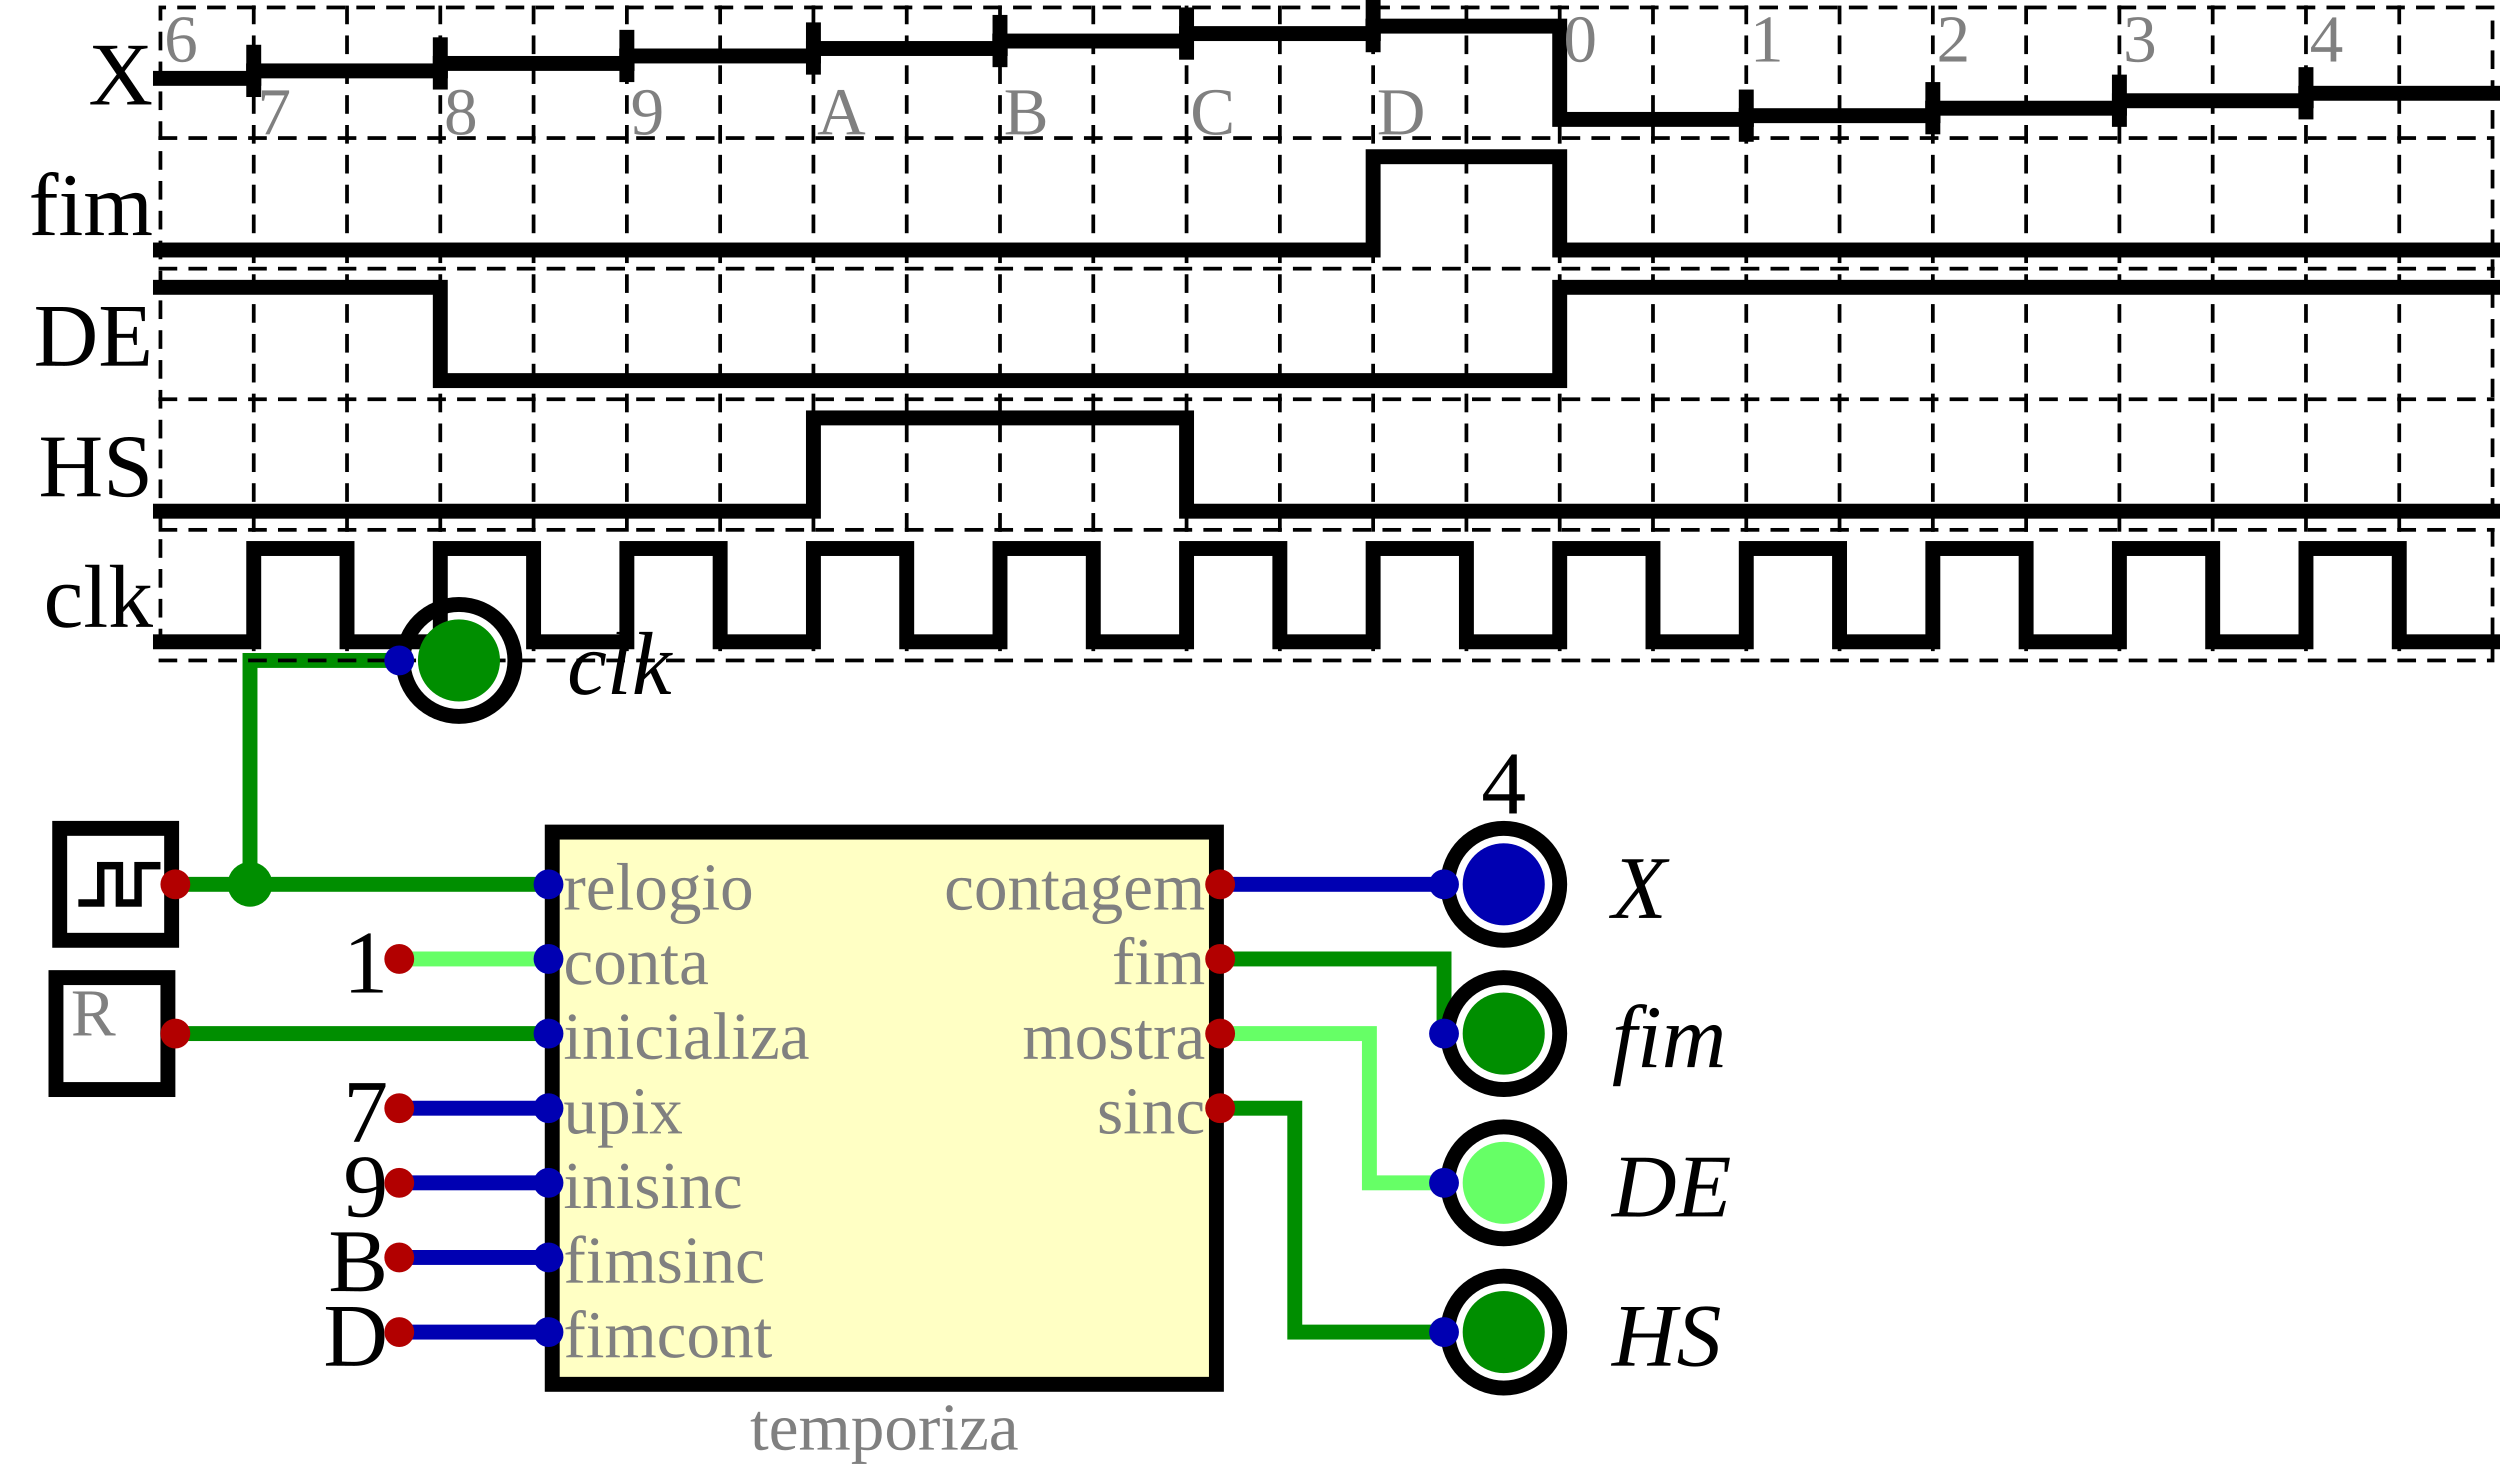
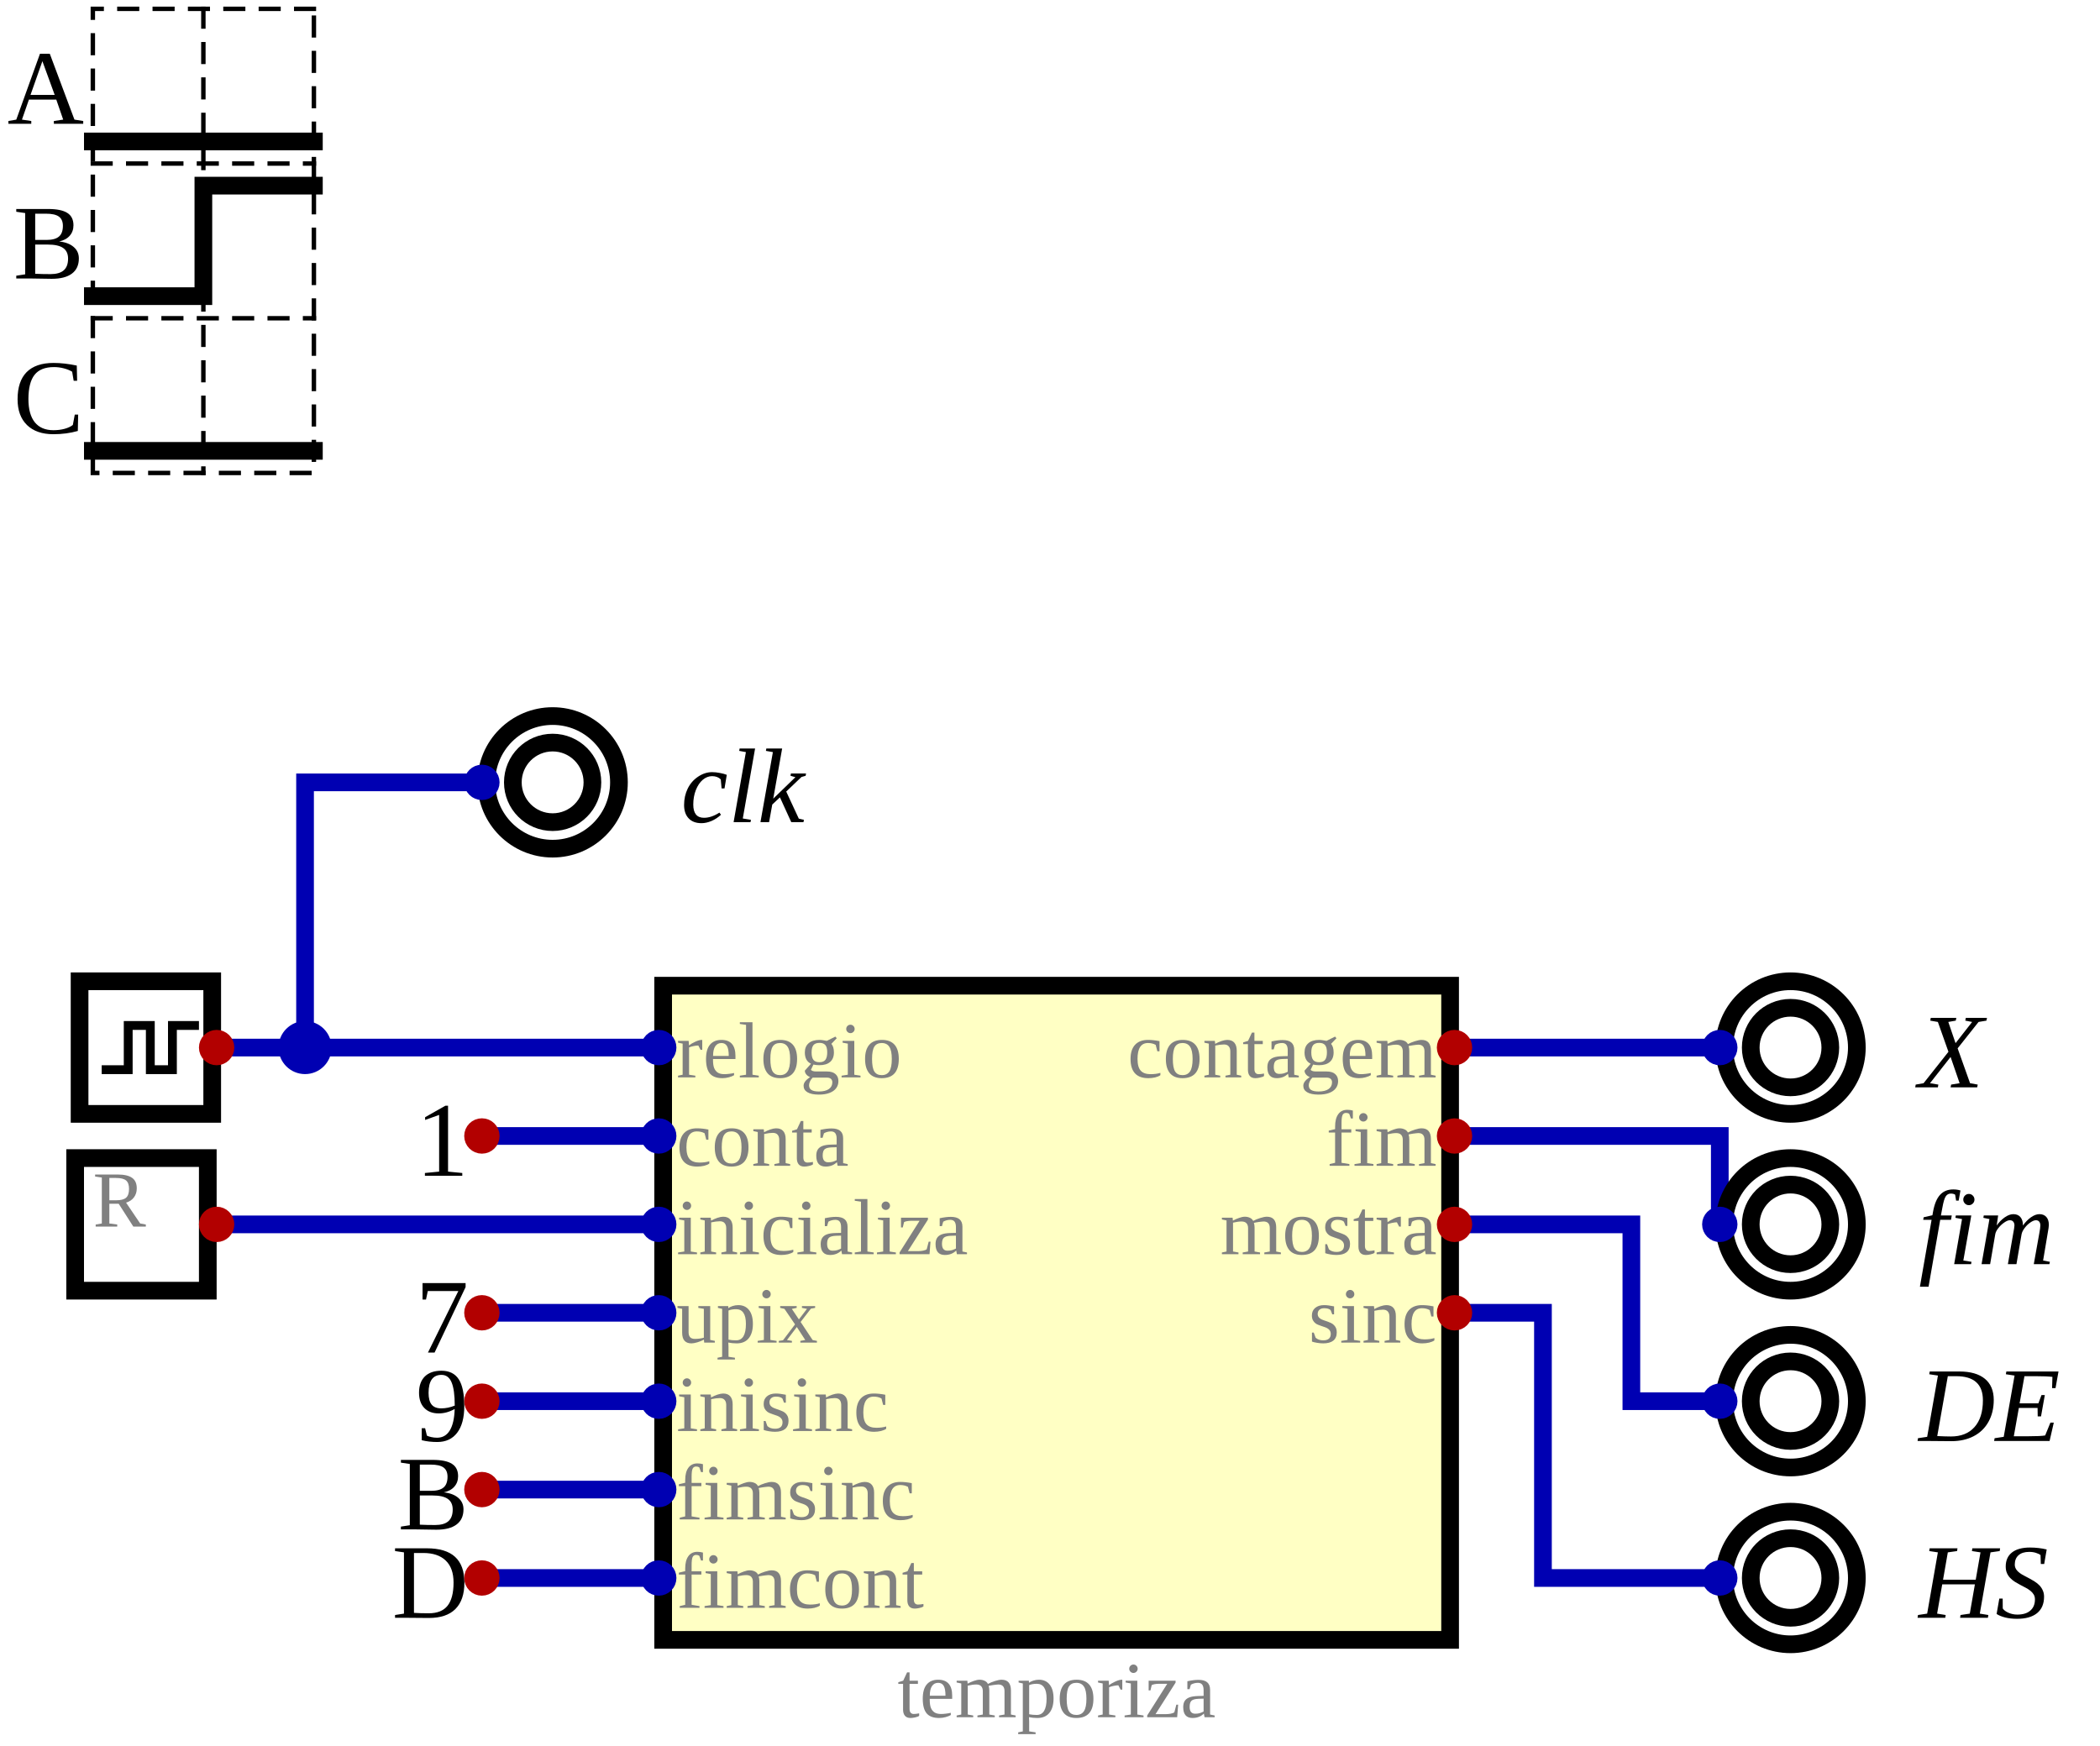
- <svg xmlns="http://www.w3.org/2000/svg" width="100.5mm" height="59.25mm" viewBox="513 43 670 395">
+ <svg xmlns="http://www.w3.org/2000/svg" width="71.25mm" height="59.25mm" viewBox="511 43 475 395">
  <g stroke-linecap="square">
-     <path d="M 560,320 L 660,320" stroke="#008e00" stroke-width="4.0" fill="none" />
-     <path d="M 840,340 L 860,340 L 860,400 L 900,400" stroke="#008e00" stroke-width="4.0" fill="none" />
-     <path d="M 560,280 L 580,280 L 660,280" stroke="#008e00" stroke-width="4.0" fill="none" />
-     <path d="M 840,300 L 900,300 L 900,320" stroke="#008e00" stroke-width="4.0" fill="none" />
-     <path d="M 580,280 L 580,220 L 620,220" stroke="#008e00" stroke-width="4.0" fill="none" />
-     <path d="M 556,80 L 1181,80" stroke-dasharray="4.0,4.0" stroke="#000000" stroke-width="1.0" fill="none" />
-     <path d="M 556,115 L 1181,115" stroke-dasharray="4.0,4.0" stroke="#000000" stroke-width="1.0" fill="none" />
-     <path d="M 556,150 L 1181,150" stroke-dasharray="4.0,4.0" stroke="#000000" stroke-width="1.0" fill="none" />
-     <path d="M 556,185 L 1181,185" stroke-dasharray="4.0,4.0" stroke="#000000" stroke-width="1.0" fill="none" />
-     <path d="M 1181,45 L 556,45 L 556,220 L 1181,220 Z" stroke-dasharray="4.0,4.0" stroke="#000000" stroke-width="1.0" fill="none" />
-     <path d="M 581,45 L 581,220" stroke-dasharray="4.0,4.0" stroke="#000000" stroke-width="1.0" fill="none" />
-     <path d="M 606,45 L 606,220" stroke-dasharray="4.0,4.0" stroke="#000000" stroke-width="1.0" fill="none" />
-     <path d="M 631,45 L 631,220" stroke-dasharray="4.0,4.0" stroke="#000000" stroke-width="1.0" fill="none" />
-     <path d="M 656,45 L 656,220" stroke-dasharray="4.0,4.0" stroke="#000000" stroke-width="1.0" fill="none" />
-     <path d="M 681,45 L 681,220" stroke-dasharray="4.0,4.0" stroke="#000000" stroke-width="1.0" fill="none" />
-     <path d="M 706,45 L 706,220" stroke-dasharray="4.0,4.0" stroke="#000000" stroke-width="1.0" fill="none" />
-     <path d="M 731,45 L 731,220" stroke-dasharray="4.0,4.0" stroke="#000000" stroke-width="1.0" fill="none" />
-     <path d="M 756,45 L 756,220" stroke-dasharray="4.0,4.0" stroke="#000000" stroke-width="1.0" fill="none" />
-     <path d="M 781,45 L 781,220" stroke-dasharray="4.0,4.0" stroke="#000000" stroke-width="1.0" fill="none" />
-     <path d="M 806,45 L 806,220" stroke-dasharray="4.0,4.0" stroke="#000000" stroke-width="1.0" fill="none" />
-     <path d="M 831,45 L 831,220" stroke-dasharray="4.0,4.0" stroke="#000000" stroke-width="1.0" fill="none" />
-     <path d="M 856,45 L 856,220" stroke-dasharray="4.0,4.0" stroke="#000000" stroke-width="1.0" fill="none" />
-     <path d="M 881,45 L 881,220" stroke-dasharray="4.0,4.0" stroke="#000000" stroke-width="1.0" fill="none" />
-     <path d="M 906,45 L 906,220" stroke-dasharray="4.0,4.0" stroke="#000000" stroke-width="1.0" fill="none" />
-     <path d="M 931,45 L 931,220" stroke-dasharray="4.0,4.0" stroke="#000000" stroke-width="1.0" fill="none" />
-     <path d="M 956,45 L 956,220" stroke-dasharray="4.0,4.0" stroke="#000000" stroke-width="1.0" fill="none" />
-     <path d="M 981,45 L 981,220" stroke-dasharray="4.0,4.0" stroke="#000000" stroke-width="1.0" fill="none" />
-     <path d="M 1006,45 L 1006,220" stroke-dasharray="4.0,4.0" stroke="#000000" stroke-width="1.0" fill="none" />
-     <path d="M 1031,45 L 1031,220" stroke-dasharray="4.0,4.0" stroke="#000000" stroke-width="1.0" fill="none" />
-     <path d="M 1056,45 L 1056,220" stroke-dasharray="4.0,4.0" stroke="#000000" stroke-width="1.0" fill="none" />
-     <path d="M 1081,45 L 1081,220" stroke-dasharray="4.0,4.0" stroke="#000000" stroke-width="1.0" fill="none" />
-     <path d="M 1106,45 L 1106,220" stroke-dasharray="4.0,4.0" stroke="#000000" stroke-width="1.0" fill="none" />
-     <path d="M 1131,45 L 1131,220" stroke-dasharray="4.0,4.0" stroke="#000000" stroke-width="1.0" fill="none" />
-     <path d="M 1156,45 L 1156,220" stroke-dasharray="4.0,4.0" stroke="#000000" stroke-width="1.0" fill="none" />
+     <path d="M 532,80 L 582,80" stroke-dasharray="4.0,4.0" stroke="#000000" stroke-width="1.0" fill="none" />
+     <path d="M 532,115 L 582,115" stroke-dasharray="4.0,4.0" stroke="#000000" stroke-width="1.0" fill="none" />
+     <path d="M 582,45 L 532,45 L 532,150 L 582,150 Z" stroke-dasharray="4.0,4.0" stroke="#000000" stroke-width="1.0" fill="none" />
+     <path d="M 557,45 L 557,150" stroke-dasharray="4.0,4.0" stroke="#000000" stroke-width="1.0" fill="none" />
+     <path d="M 532,75 L 557,75 L 582,75" stroke="#000000" stroke-width="4.0" fill="none" />
+     <path d="M 532,110 L 557,110 L 557,85 L 582,85" stroke="#000000" stroke-width="4.0" fill="none" />
+     <path d="M 532,145 L 557,145 L 582,145" stroke="#000000" stroke-width="4.0" fill="none" />
+     <path d="M 560,320 L 660,320" stroke="#0000b2" stroke-width="4.0" fill="none" />
+     <path d="M 840,320 L 880,320 L 880,360 L 900,360" stroke="#0000b2" stroke-width="4.0" fill="none" />
    <path d="M 620,400 L 660,400" stroke="#0000b2" stroke-width="4.0" fill="none" />
    <path d="M 620,340 L 660,340" stroke="#0000b2" stroke-width="4.0" fill="none" />
+     <path d="M 840,340 L 860,340 L 860,400 L 900,400" stroke="#0000b2" stroke-width="4.0" fill="none" />
+     <path d="M 560,280 L 580,280 L 660,280" stroke="#0000b2" stroke-width="4.0" fill="none" />
    <path d="M 840,280 L 900,280" stroke="#0000b2" stroke-width="4.0" fill="none" />
    <path d="M 620,360 L 660,360" stroke="#0000b2" stroke-width="4.0" fill="none" />
+     <path d="M 620,300 L 660,300" stroke="#0000b2" stroke-width="4.0" fill="none" />
+     <path d="M 840,300 L 900,300 L 900,320" stroke="#0000b2" stroke-width="4.0" fill="none" />
    <path d="M 620,380 L 660,380" stroke="#0000b2" stroke-width="4.0" fill="none" />
-     <path d="M 840,320 L 880,320 L 880,360 L 900,360" stroke="#66ff66" stroke-width="4.0" fill="none" />
-     <path d="M 620,300 L 660,300" stroke="#66ff66" stroke-width="4.0" fill="none" />
-     <path d="M 556,64 L 581,64 L 581,62 L 606,62 L 631,62 L 631,60 L 656,60 L 681,60 L 681,58 L 706,58 L 731,58 L 731,56 L 756,56 L 781,56 L 781,54 L 806,54 L 831,54 L 831,52 L 856,52 L 881,52 L 881,50 L 906,50 L 931,50 L 931,75 L 956,75 L 981,75 L 981,74 L 1006,74 L 1031,74 L 1031,72 L 1056,72 L 1081,72 L 1081,70 L 1106,70 L 1131,70 L 1131,68 L 1156,68 L 1181,68" stroke="#000000" stroke-width="4.0" fill="none" />
-     <path d="M 556,110 L 581,110 L 606,110 L 631,110 L 656,110 L 681,110 L 706,110 L 731,110 L 756,110 L 781,110 L 806,110 L 831,110 L 856,110 L 881,110 L 881,85 L 906,85 L 931,85 L 931,110 L 956,110 L 981,110 L 1006,110 L 1031,110 L 1056,110 L 1081,110 L 1106,110 L 1131,110 L 1156,110 L 1181,110" stroke="#000000" stroke-width="4.0" fill="none" />
-     <path d="M 556,120 L 581,120 L 606,120 L 631,120 L 631,145 L 656,145 L 681,145 L 706,145 L 731,145 L 756,145 L 781,145 L 806,145 L 831,145 L 856,145 L 881,145 L 906,145 L 931,145 L 931,120 L 956,120 L 981,120 L 1006,120 L 1031,120 L 1056,120 L 1081,120 L 1106,120 L 1131,120 L 1156,120 L 1181,120" stroke="#000000" stroke-width="4.0" fill="none" />
-     <path d="M 556,180 L 581,180 L 606,180 L 631,180 L 656,180 L 681,180 L 706,180 L 731,180 L 731,155 L 756,155 L 781,155 L 806,155 L 831,155 L 831,180 L 856,180 L 881,180 L 906,180 L 931,180 L 956,180 L 981,180 L 1006,180 L 1031,180 L 1056,180 L 1081,180 L 1106,180 L 1131,180 L 1156,180 L 1181,180" stroke="#000000" stroke-width="4.0" fill="none" />
-     <path d="M 556,215 L 581,215 L 581,190 L 606,190 L 606,215 L 631,215 L 631,190 L 656,190 L 656,215 L 681,215 L 681,190 L 706,190 L 706,215 L 731,215 L 731,190 L 756,190 L 756,215 L 781,215 L 781,190 L 806,190 L 806,215 L 831,215 L 831,190 L 856,190 L 856,215 L 881,215 L 881,190 L 906,190 L 906,215 L 931,215 L 931,190 L 956,190 L 956,215 L 981,215 L 981,190 L 1006,190 L 1006,215 L 1031,215 L 1031,190 L 1056,190 L 1056,215 L 1081,215 L 1081,190 L 1106,190 L 1106,215 L 1131,215 L 1131,190 L 1156,190 L 1156,215 L 1181,215" stroke="#000000" stroke-width="4.0" fill="none" />
-     <path d="M 581,57 L 581,67" stroke="#000000" stroke-width="4.0" fill="none" />
-     <path d="M 631,55 L 631,65" stroke="#000000" stroke-width="4.0" fill="none" />
-     <path d="M 681,53 L 681,63" stroke="#000000" stroke-width="4.0" fill="none" />
-     <path d="M 731,51 L 731,61" stroke="#000000" stroke-width="4.0" fill="none" />
-     <path d="M 781,49 L 781,59" stroke="#000000" stroke-width="4.0" fill="none" />
-     <path d="M 831,47 L 831,57" stroke="#000000" stroke-width="4.0" fill="none" />
-     <path d="M 881,45 L 881,55" stroke="#000000" stroke-width="4.0" fill="none" />
-     <path d="M 981,69 L 981,79" stroke="#000000" stroke-width="4.0" fill="none" />
-     <path d="M 1031,67 L 1031,77" stroke="#000000" stroke-width="4.0" fill="none" />
-     <path d="M 1081,65 L 1081,75" stroke="#000000" stroke-width="4.0" fill="none" />
-     <path d="M 1131,63 L 1131,73" stroke="#000000" stroke-width="4.0" fill="none" />
+     <path d="M 580,280 L 580,220 L 620,220" stroke="#0000b2" stroke-width="4.0" fill="none" />
    <g>
-       <circle cx="580.0" cy="280.0" r="4.0" stroke="#008e00" stroke-width="4.0" fill="#008e00" />
+       <circle cx="580.0" cy="280.0" r="4.0" stroke="#0000b2" stroke-width="4.0" fill="#0000b2" />
    </g>
    <g>
      <path d="M 661,266 L 839,266 L 839,414 L 661,414 Z" stroke="#ffffb4" stroke-width="0.0" fill="#ffffb4" fill-opacity="0.784" />
      <path d="M 661,266 L 839,266 L 839,414 L 661,414 Z" stroke="#000000" stroke-width="4.0" fill="none" />
      <text text-anchor="start" x="664.0" y="286.75" fill="#808080" style="font-size:18px">relogio</text>
      <text text-anchor="start" x="664.0" y="306.75" fill="#808080" style="font-size:18px">conta</text>
      <text text-anchor="start" x="664.0" y="326.75" fill="#808080" style="font-size:18px">inicializa</text>
      <text text-anchor="start" x="664.0" y="346.75" fill="#808080" style="font-size:18px">upix</text>
      <text text-anchor="start" x="664.0" y="366.75" fill="#808080" style="font-size:18px">inisinc</text>
      <text text-anchor="start" x="664.0" y="386.75" fill="#808080" style="font-size:18px">fimsinc</text>
      <text text-anchor="start" x="664.0" y="406.75" fill="#808080" style="font-size:18px">fimcont</text>
      <text text-anchor="end" x="836.0" y="286.75" fill="#808080" style="font-size:18px">contagem</text>
      <text text-anchor="end" x="836.0" y="306.75" fill="#808080" style="font-size:18px">fim</text>
      <text text-anchor="end" x="836.0" y="326.75" fill="#808080" style="font-size:18px">mostra</text>
      <text text-anchor="end" x="836.0" y="346.75" fill="#808080" style="font-size:18px">sinc</text>
      <text text-anchor="middle" x="750.0" y="431.5" fill="#808080" style="font-size:18px">temporiza</text>
      <circle cx="660.0" cy="280.0" r="2.0" stroke="#0000b2" stroke-width="4.0" fill="#0000b2" />
      <circle cx="660.0" cy="300.0" r="2.0" stroke="#0000b2" stroke-width="4.0" fill="#0000b2" />
      <circle cx="660.0" cy="320.0" r="2.0" stroke="#0000b2" stroke-width="4.0" fill="#0000b2" />
      <circle cx="660.0" cy="340.0" r="2.0" stroke="#0000b2" stroke-width="4.0" fill="#0000b2" />
      <circle cx="660.0" cy="360.0" r="2.0" stroke="#0000b2" stroke-width="4.0" fill="#0000b2" />
      <circle cx="660.0" cy="380.0" r="2.0" stroke="#0000b2" stroke-width="4.0" fill="#0000b2" />
      <circle cx="660.0" cy="400.0" r="2.0" stroke="#0000b2" stroke-width="4.0" fill="#0000b2" />
      <circle cx="840.0" cy="280.0" r="2.0" stroke="#b20000" stroke-width="4.0" fill="#b20000" />
      <circle cx="840.0" cy="300.0" r="2.0" stroke="#b20000" stroke-width="4.0" fill="#b20000" />
      <circle cx="840.0" cy="320.0" r="2.0" stroke="#b20000" stroke-width="4.0" fill="#b20000" />
      <circle cx="840.0" cy="340.0" r="2.0" stroke="#b20000" stroke-width="4.0" fill="#b20000" />
    </g>
    <g>
      <path d="M 528,305 L 558,305 L 558,335 L 528,335 Z" stroke="#000000" stroke-width="4.0" fill="none" />
      <text text-anchor="start" x="532.0" y="320.5" fill="#808080" style="font-size:18px">R</text>
      <circle cx="560.0" cy="320.0" r="2.0" stroke="#b20000" stroke-width="4.0" fill="#b20000" />
    </g>
    <g>
      <path d="M 529,265 L 559,265 L 559,295 L 529,295 Z" stroke="#000000" stroke-width="4.0" fill="none" />
      <path d="M 535,285 L 540,285 L 540,275 L 545,275 L 545,285 L 550,285 L 550,275 L 555,275" stroke="#000000" stroke-width="2.0" fill="none" />
      <circle cx="560.0" cy="280.0" r="2.0" stroke="#b20000" stroke-width="4.0" fill="#b20000" />
    </g>
    <g>
      <text text-anchor="end" x="617.0" y="309.0" fill="#000000" style="font-size:24px">1</text>
      <circle cx="620.0" cy="300.0" r="2.0" stroke="#b20000" stroke-width="4.0" fill="#b20000" />
    </g>
    <g>
      <text text-anchor="end" x="617.0" y="349.0" fill="#000000" style="font-size:24px">7</text>
      <circle cx="620.0" cy="340.0" r="2.0" stroke="#b20000" stroke-width="4.0" fill="#b20000" />
    </g>
    <g>
      <text text-anchor="end" x="617.0" y="369.0" fill="#000000" style="font-size:24px">9</text>
      <circle cx="620.0" cy="360.0" r="2.0" stroke="#b20000" stroke-width="4.0" fill="#b20000" />
    </g>
    <g>
      <text text-anchor="end" x="617.0" y="389.0" fill="#000000" style="font-size:24px">B</text>
      <circle cx="620.0" cy="380.0" r="2.0" stroke="#b20000" stroke-width="4.0" fill="#b20000" />
    </g>
    <g>
      <text text-anchor="end" x="617.0" y="409.0" fill="#000000" style="font-size:24px">D</text>
      <circle cx="620.0" cy="400.0" r="2.0" stroke="#b20000" stroke-width="4.0" fill="#b20000" />
    </g>
    <g>
-       <text text-anchor="middle" x="916.0" y="261.0" fill="#000000" style="font-size:24px">4</text>
-       <circle cx="916.0" cy="280.0" r="9.0" stroke="#0000b2" stroke-width="4.0" fill="#0000b2" />
+       <circle cx="916.0" cy="280.0" r="9.0" stroke="#000000" stroke-width="4.0" fill="none" />
      <circle cx="916.0" cy="280.0" r="15.0" stroke="#000000" stroke-width="4.0" fill="none" />
      <text text-anchor="start" x="945.0" y="289.0" fill="#000000" style="font-size:24px">
        <tspan style="font-style:italic;">X</tspan>
      </text>
      <circle cx="900.0" cy="280.0" r="2.0" stroke="#0000b2" stroke-width="4.0" fill="#0000b2" />
    </g>
    <g>
-       <circle cx="916.0" cy="320.0" r="9.0" stroke="#008e00" stroke-width="4.0" fill="#008e00" />
+       <circle cx="916.0" cy="320.0" r="9.0" stroke="#000000" stroke-width="4.0" fill="none" />
      <circle cx="916.0" cy="320.0" r="15.0" stroke="#000000" stroke-width="4.0" fill="none" />
      <text text-anchor="start" x="945.0" y="329.0" fill="#000000" style="font-size:24px">
        <tspan style="font-style:italic;">fim</tspan>
      </text>
      <circle cx="900.0" cy="320.0" r="2.0" stroke="#0000b2" stroke-width="4.0" fill="#0000b2" />
    </g>
    <g>
-       <circle cx="916.0" cy="360.0" r="9.0" stroke="#66ff66" stroke-width="4.0" fill="#66ff66" />
+       <circle cx="916.0" cy="360.0" r="9.0" stroke="#000000" stroke-width="4.0" fill="none" />
      <circle cx="916.0" cy="360.0" r="15.0" stroke="#000000" stroke-width="4.0" fill="none" />
      <text text-anchor="start" x="945.0" y="369.0" fill="#000000" style="font-size:24px">
        <tspan style="font-style:italic;">DE</tspan>
      </text>
      <circle cx="900.0" cy="360.0" r="2.0" stroke="#0000b2" stroke-width="4.0" fill="#0000b2" />
    </g>
    <g>
-       <circle cx="916.0" cy="400.0" r="9.0" stroke="#008e00" stroke-width="4.0" fill="#008e00" />
+       <circle cx="916.0" cy="400.0" r="9.0" stroke="#000000" stroke-width="4.0" fill="none" />
      <circle cx="916.0" cy="400.0" r="15.0" stroke="#000000" stroke-width="4.0" fill="none" />
      <text text-anchor="start" x="945.0" y="409.0" fill="#000000" style="font-size:24px">
        <tspan style="font-style:italic;">HS</tspan>
      </text>
      <circle cx="900.0" cy="400.0" r="2.0" stroke="#0000b2" stroke-width="4.0" fill="#0000b2" />
    </g>
    <g>
-       <text text-anchor="end" x="554.0" y="71.0" fill="#000000" style="font-size:24px">X</text>
-       <text text-anchor="end" x="554.0" y="106.0" fill="#000000" style="font-size:24px">fim</text>
-       <text text-anchor="end" x="554.0" y="141.0" fill="#000000" style="font-size:24px">DE</text>
-       <text text-anchor="end" x="554.0" y="176.0" fill="#000000" style="font-size:24px">HS</text>
-       <text text-anchor="end" x="554.0" y="211.0" fill="#000000" style="font-size:24px">clk</text>
-       <text text-anchor="start" x="557.0" y="59.5" fill="#808080" style="font-size:18px">6</text>
-       <text text-anchor="start" x="582.0" y="79.0" fill="#808080" style="font-size:18px">7</text>
-       <text text-anchor="start" x="632.0" y="79.0" fill="#808080" style="font-size:18px">8</text>
-       <text text-anchor="start" x="682.0" y="79.0" fill="#808080" style="font-size:18px">9</text>
-       <text text-anchor="start" x="732.0" y="79.0" fill="#808080" style="font-size:18px">A</text>
-       <text text-anchor="start" x="782.0" y="79.0" fill="#808080" style="font-size:18px">B</text>
-       <text text-anchor="start" x="832.0" y="79.0" fill="#808080" style="font-size:18px">C</text>
-       <text text-anchor="start" x="882.0" y="79.0" fill="#808080" style="font-size:18px">D</text>
-       <text text-anchor="start" x="932.0" y="59.5" fill="#808080" style="font-size:18px">0</text>
-       <text text-anchor="start" x="982.0" y="59.5" fill="#808080" style="font-size:18px">1</text>
-       <text text-anchor="start" x="1032.0" y="59.5" fill="#808080" style="font-size:18px">2</text>
-       <text text-anchor="start" x="1082.0" y="59.5" fill="#808080" style="font-size:18px">3</text>
-       <text text-anchor="start" x="1132.0" y="59.5" fill="#808080" style="font-size:18px">4</text>
+       <text text-anchor="end" x="530.0" y="71.0" fill="#000000" style="font-size:24px">A</text>
+       <text text-anchor="end" x="530.0" y="106.0" fill="#000000" style="font-size:24px">B</text>
+       <text text-anchor="end" x="530.0" y="141.0" fill="#000000" style="font-size:24px">C</text>
    </g>
    <g>
-       <circle cx="636.0" cy="220.0" r="9.0" stroke="#008e00" stroke-width="4.0" fill="#008e00" />
+       <circle cx="636.0" cy="220.0" r="9.0" stroke="#000000" stroke-width="4.0" fill="none" />
      <circle cx="636.0" cy="220.0" r="15.0" stroke="#000000" stroke-width="4.0" fill="none" />
      <text text-anchor="start" x="665.0" y="229.0" fill="#000000" style="font-size:24px">
        <tspan style="font-style:italic;">clk</tspan>
      </text>
      <circle cx="620.0" cy="220.0" r="2.0" stroke="#0000b2" stroke-width="4.0" fill="#0000b2" />
    </g>
  </g>
</svg>
